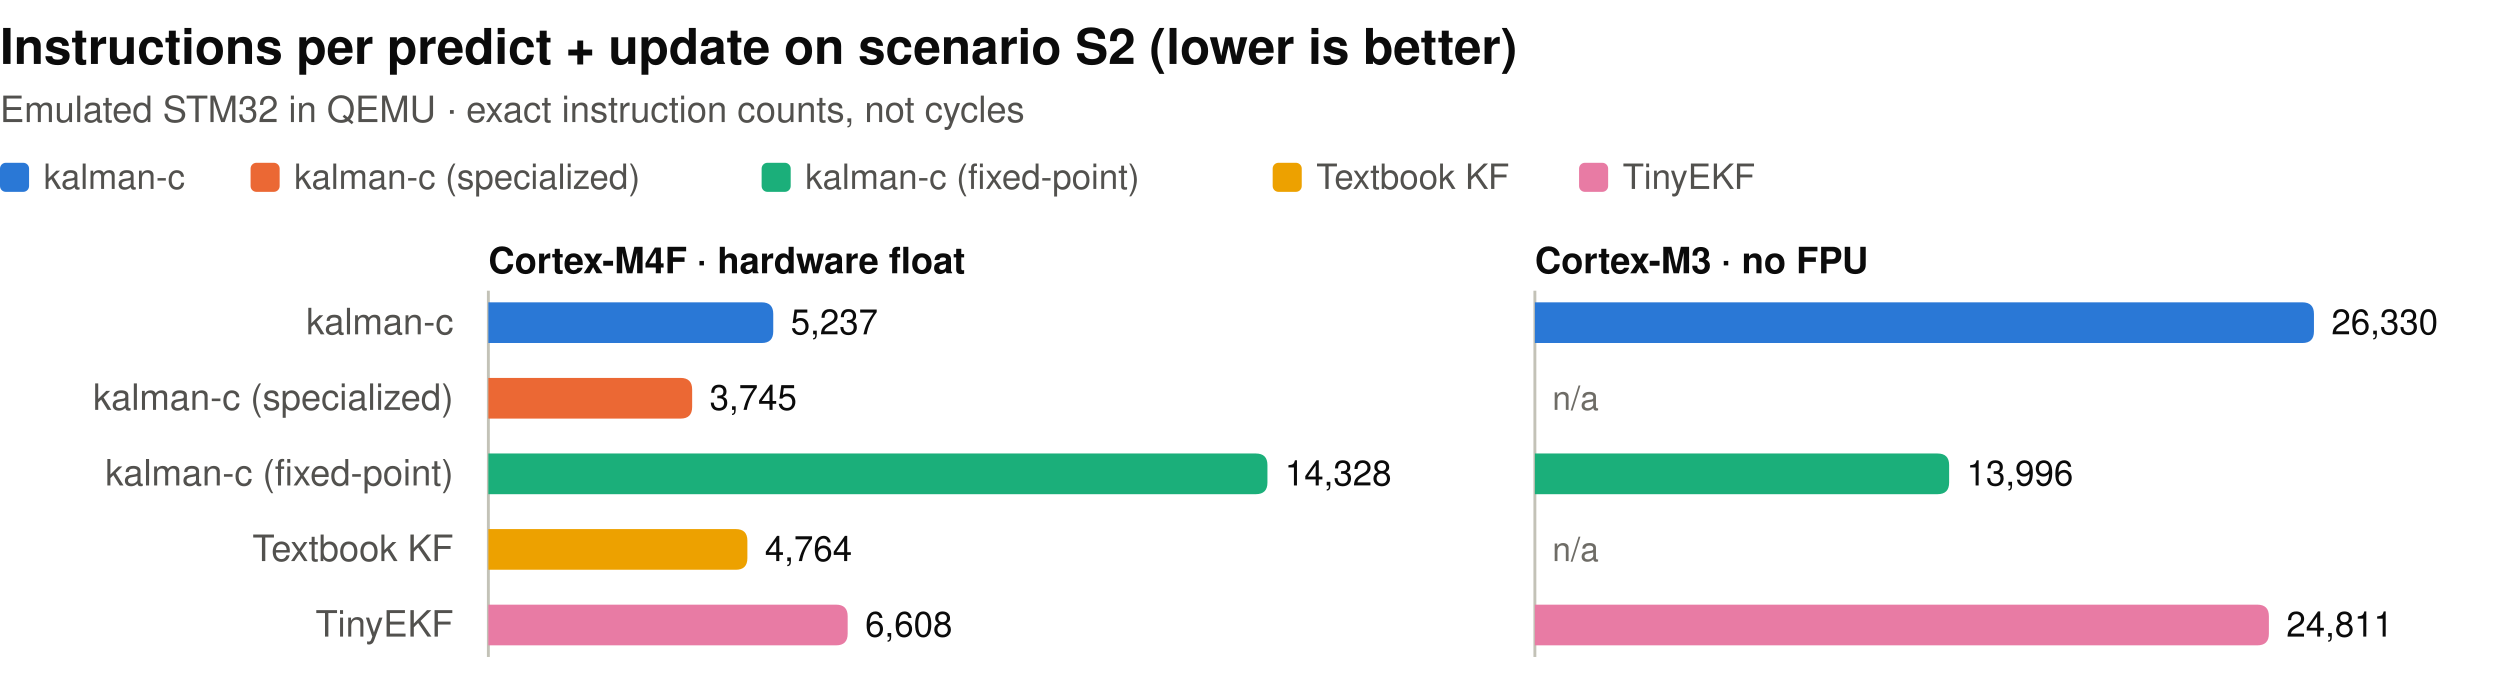
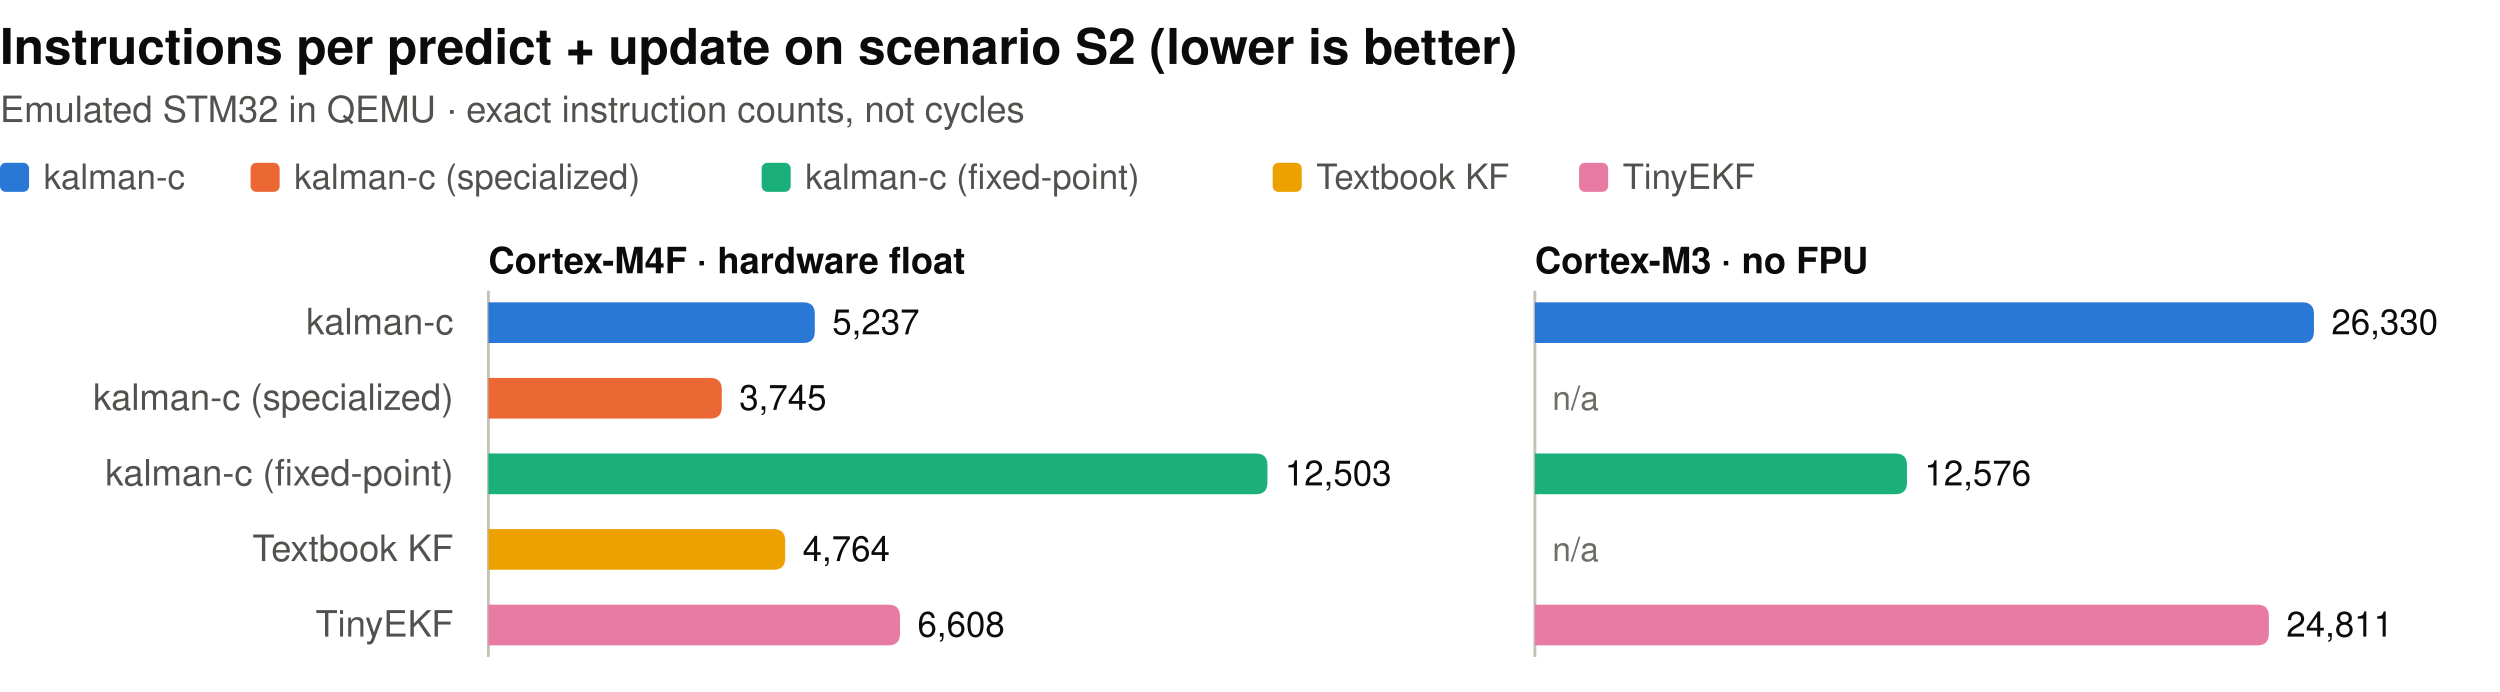
<svg xmlns="http://www.w3.org/2000/svg" width="860" height="238" viewBox="0 0 860 238" role="img" aria-label="Instructions per predict + update on scenario S2 (lower is better)" font-family="system-ui, -apple-system, 'Segoe UI', Helvetica, Arial, sans-serif">
  <text x="0" y="22" font-size="17" font-weight="600" fill="#0b0b0b">Instructions per predict + update on scenario S2 (lower is better)</text>
  <text x="0" y="42" font-size="12.5" fill="#52514e">Emulated STM32 in QEMU · exact instruction counts, not cycles</text>
  <rect x="0" y="56" width="10" height="10" rx="2" fill="#2a78d6" />
  <text x="15" y="65" font-size="12" fill="#52514e">kalman-c</text>
  <rect x="86.2" y="56" width="10" height="10" rx="2" fill="#eb6834" />
  <text x="101.2" y="65" font-size="12" fill="#52514e">kalman-c (specialized)</text>
  <rect x="262.0" y="56" width="10" height="10" rx="2" fill="#1baf7a" />
  <text x="277.0" y="65" font-size="12" fill="#52514e">kalman-c (fixed-point)</text>
  <rect x="437.8" y="56" width="10" height="10" rx="2" fill="#eda100" />
  <text x="452.8" y="65" font-size="12" fill="#52514e">Textbook KF</text>
  <rect x="543.2" y="56" width="10" height="10" rx="2" fill="#e87ba4" />
  <text x="558.2" y="65" font-size="12" fill="#52514e">TinyEKF</text>
  <text x="156" y="115.0" font-size="12.5" text-anchor="end" fill="#52514e">kalman-c</text>
  <text x="156" y="141.0" font-size="12.5" text-anchor="end" fill="#52514e">kalman-c (specialized)</text>
  <text x="156" y="167.0" font-size="12.5" text-anchor="end" fill="#52514e">kalman-c (fixed-point)</text>
  <text x="156" y="193.0" font-size="12.5" text-anchor="end" fill="#52514e">Textbook KF</text>
  <text x="156" y="219.0" font-size="12.5" text-anchor="end" fill="#52514e">TinyEKF</text>
  <text x="168.0" y="94" font-size="12.5" font-weight="600" fill="#0b0b0b">Cortex-M4F · hardware float</text>
  <line x1="168.0" y1="100" x2="168.0" y2="226" stroke="#c3c2b7" stroke-width="1" />
-   <path d="M168.0,104.0 H262.0 Q266.0,104.0 266.0,108.0 V114.0 Q266.0,118.0 262.0,118.0 H168.0 Z" fill="#2a78d6" />
-   <text x="272.0" y="115.0" font-size="12" fill="#0b0b0b">5,237</text>
-   <path d="M168.0,130.0 H234.1 Q238.1,130.0 238.1,134.0 V140.0 Q238.1,144.0 234.1,144.0 H168.0 Z" fill="#eb6834" />
-   <text x="244.1" y="141.0" font-size="12" fill="#0b0b0b">3,745</text>
+   <path d="M168.0,104.0 H276.3 Q280.3,104.0 280.3,108.0 V114.0 Q280.3,118.0 276.3,118.0 H168.0 Z" fill="#2a78d6" />
+   <text x="286.3" y="115.0" font-size="12" fill="#0b0b0b">5,237</text>
+   <path d="M168.0,130.0 H244.3 Q248.3,130.0 248.3,134.0 V140.0 Q248.3,144.0 244.3,144.0 H168.0 Z" fill="#eb6834" />
+   <text x="254.3" y="141.0" font-size="12" fill="#0b0b0b">3,745</text>
  <path d="M168.0,156.0 H432.0 Q436.0,156.0 436.0,160.0 V166.0 Q436.0,170.0 432.0,170.0 H168.0 Z" fill="#1baf7a" />
-   <text x="442.0" y="167.0" font-size="12" fill="#0b0b0b">14,328</text>
-   <path d="M168.0,182.0 H253.1 Q257.1,182.0 257.1,186.0 V192.0 Q257.1,196.0 253.1,196.0 H168.0 Z" fill="#eda100" />
-   <text x="263.1" y="193.0" font-size="12" fill="#0b0b0b">4,764</text>
-   <path d="M168.0,208.0 H287.6 Q291.6,208.0 291.6,212.0 V218.0 Q291.6,222.0 287.6,222.0 H168.0 Z" fill="#e87ba4" />
-   <text x="297.6" y="219.0" font-size="12" fill="#0b0b0b">6,608</text>
+   <text x="442.0" y="167.0" font-size="12" fill="#0b0b0b">12,503</text>
+   <path d="M168.0,182.0 H266.1 Q270.1,182.0 270.1,186.0 V192.0 Q270.1,196.0 266.1,196.0 H168.0 Z" fill="#eda100" />
+   <text x="276.1" y="193.0" font-size="12" fill="#0b0b0b">4,764</text>
+   <path d="M168.0,208.0 H305.6 Q309.6,208.0 309.6,212.0 V218.0 Q309.6,222.0 305.6,222.0 H168.0 Z" fill="#e87ba4" />
+   <text x="315.6" y="219.0" font-size="12" fill="#0b0b0b">6,608</text>
  <text x="528.0" y="94" font-size="12.5" font-weight="600" fill="#0b0b0b">Cortex-M3 · no FPU</text>
  <line x1="528.0" y1="100" x2="528.0" y2="226" stroke="#c3c2b7" stroke-width="1" />
  <path d="M528.0,104.0 H792.0 Q796.0,104.0 796.0,108.0 V114.0 Q796.0,118.0 792.0,118.0 H528.0 Z" fill="#2a78d6" />
  <text x="802.0" y="115.0" font-size="12" fill="#0b0b0b">26,330</text>
  <text x="534.0" y="141.0" font-size="11.5" fill="#6e6c66">n/a</text>
-   <path d="M528.0,156.0 H666.5 Q670.5,156.0 670.5,160.0 V166.0 Q670.5,170.0 666.5,170.0 H528.0 Z" fill="#1baf7a" />
-   <text x="676.5" y="167.0" font-size="12" fill="#0b0b0b">13,996</text>
+   <path d="M528.0,156.0 H652.0 Q656.0,156.0 656.0,160.0 V166.0 Q656.0,170.0 652.0,170.0 H528.0 Z" fill="#1baf7a" />
+   <text x="662.0" y="167.0" font-size="12" fill="#0b0b0b">12,576</text>
  <text x="534.0" y="193.0" font-size="11.5" fill="#6e6c66">n/a</text>
  <path d="M528.0,208.0 H776.5 Q780.5,208.0 780.5,212.0 V218.0 Q780.5,222.0 776.5,222.0 H528.0 Z" fill="#e87ba4" />
  <text x="786.5" y="219.0" font-size="12" fill="#0b0b0b">24,811</text>
</svg>
